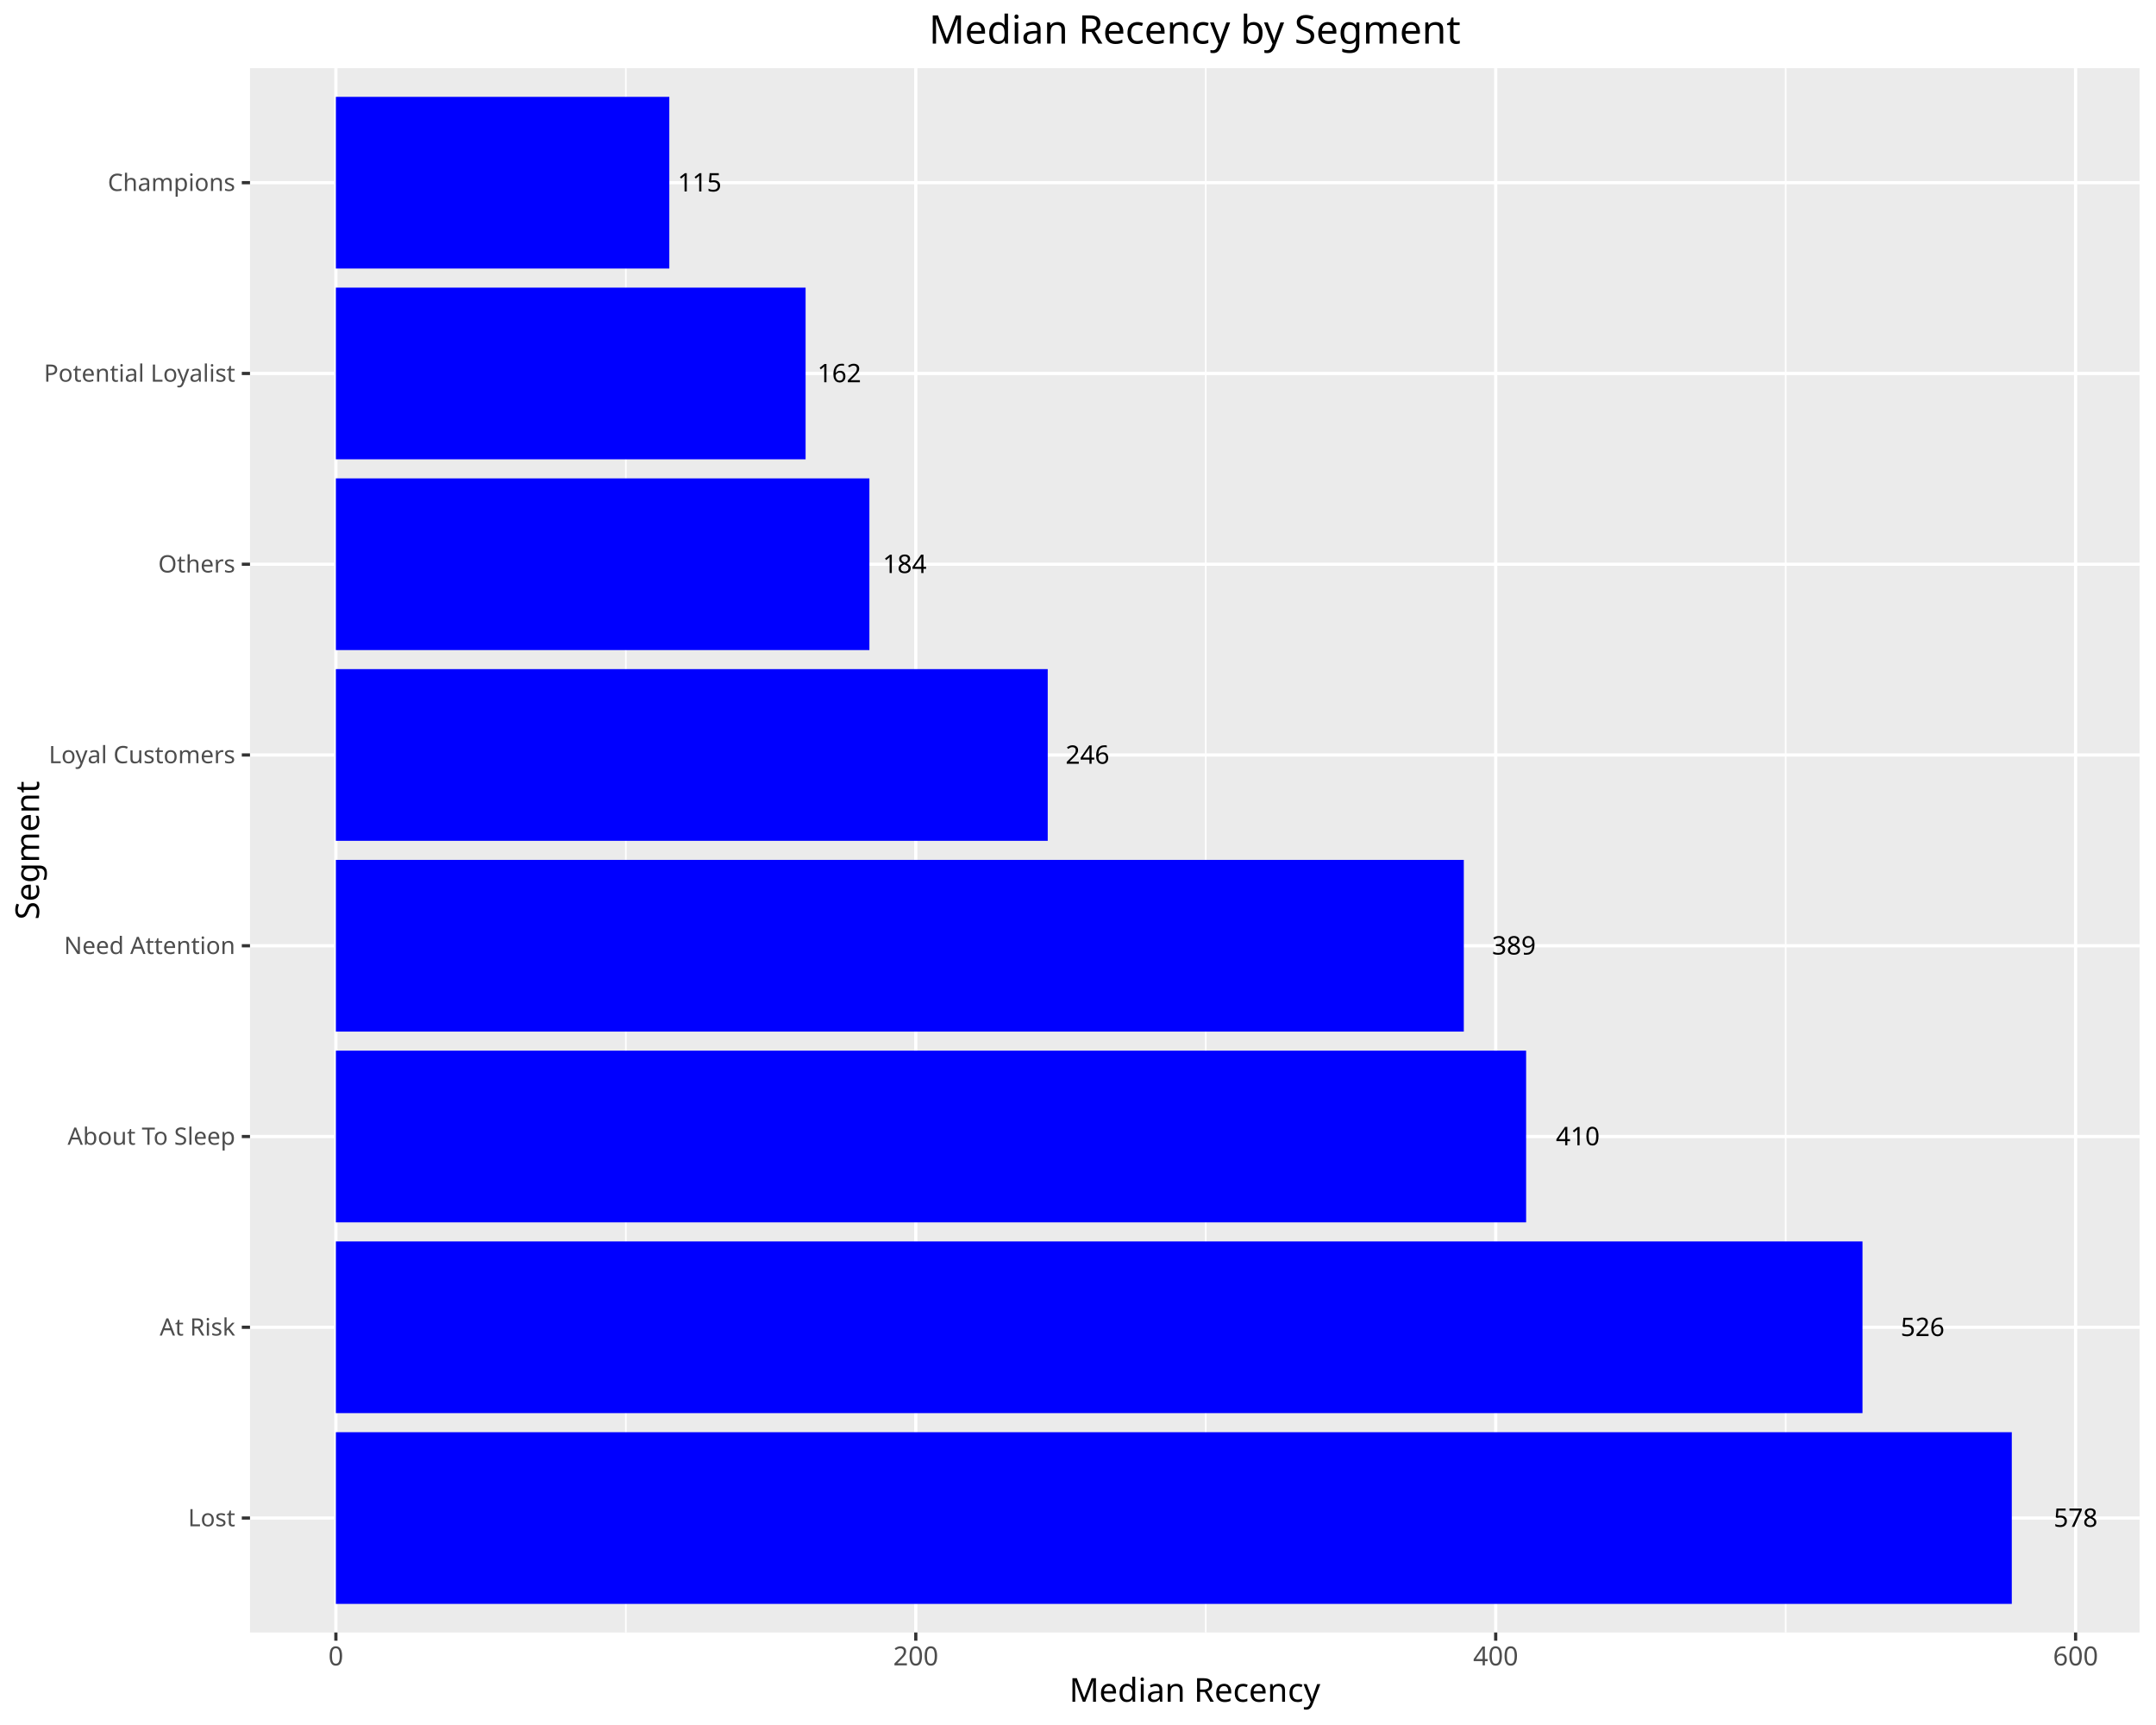
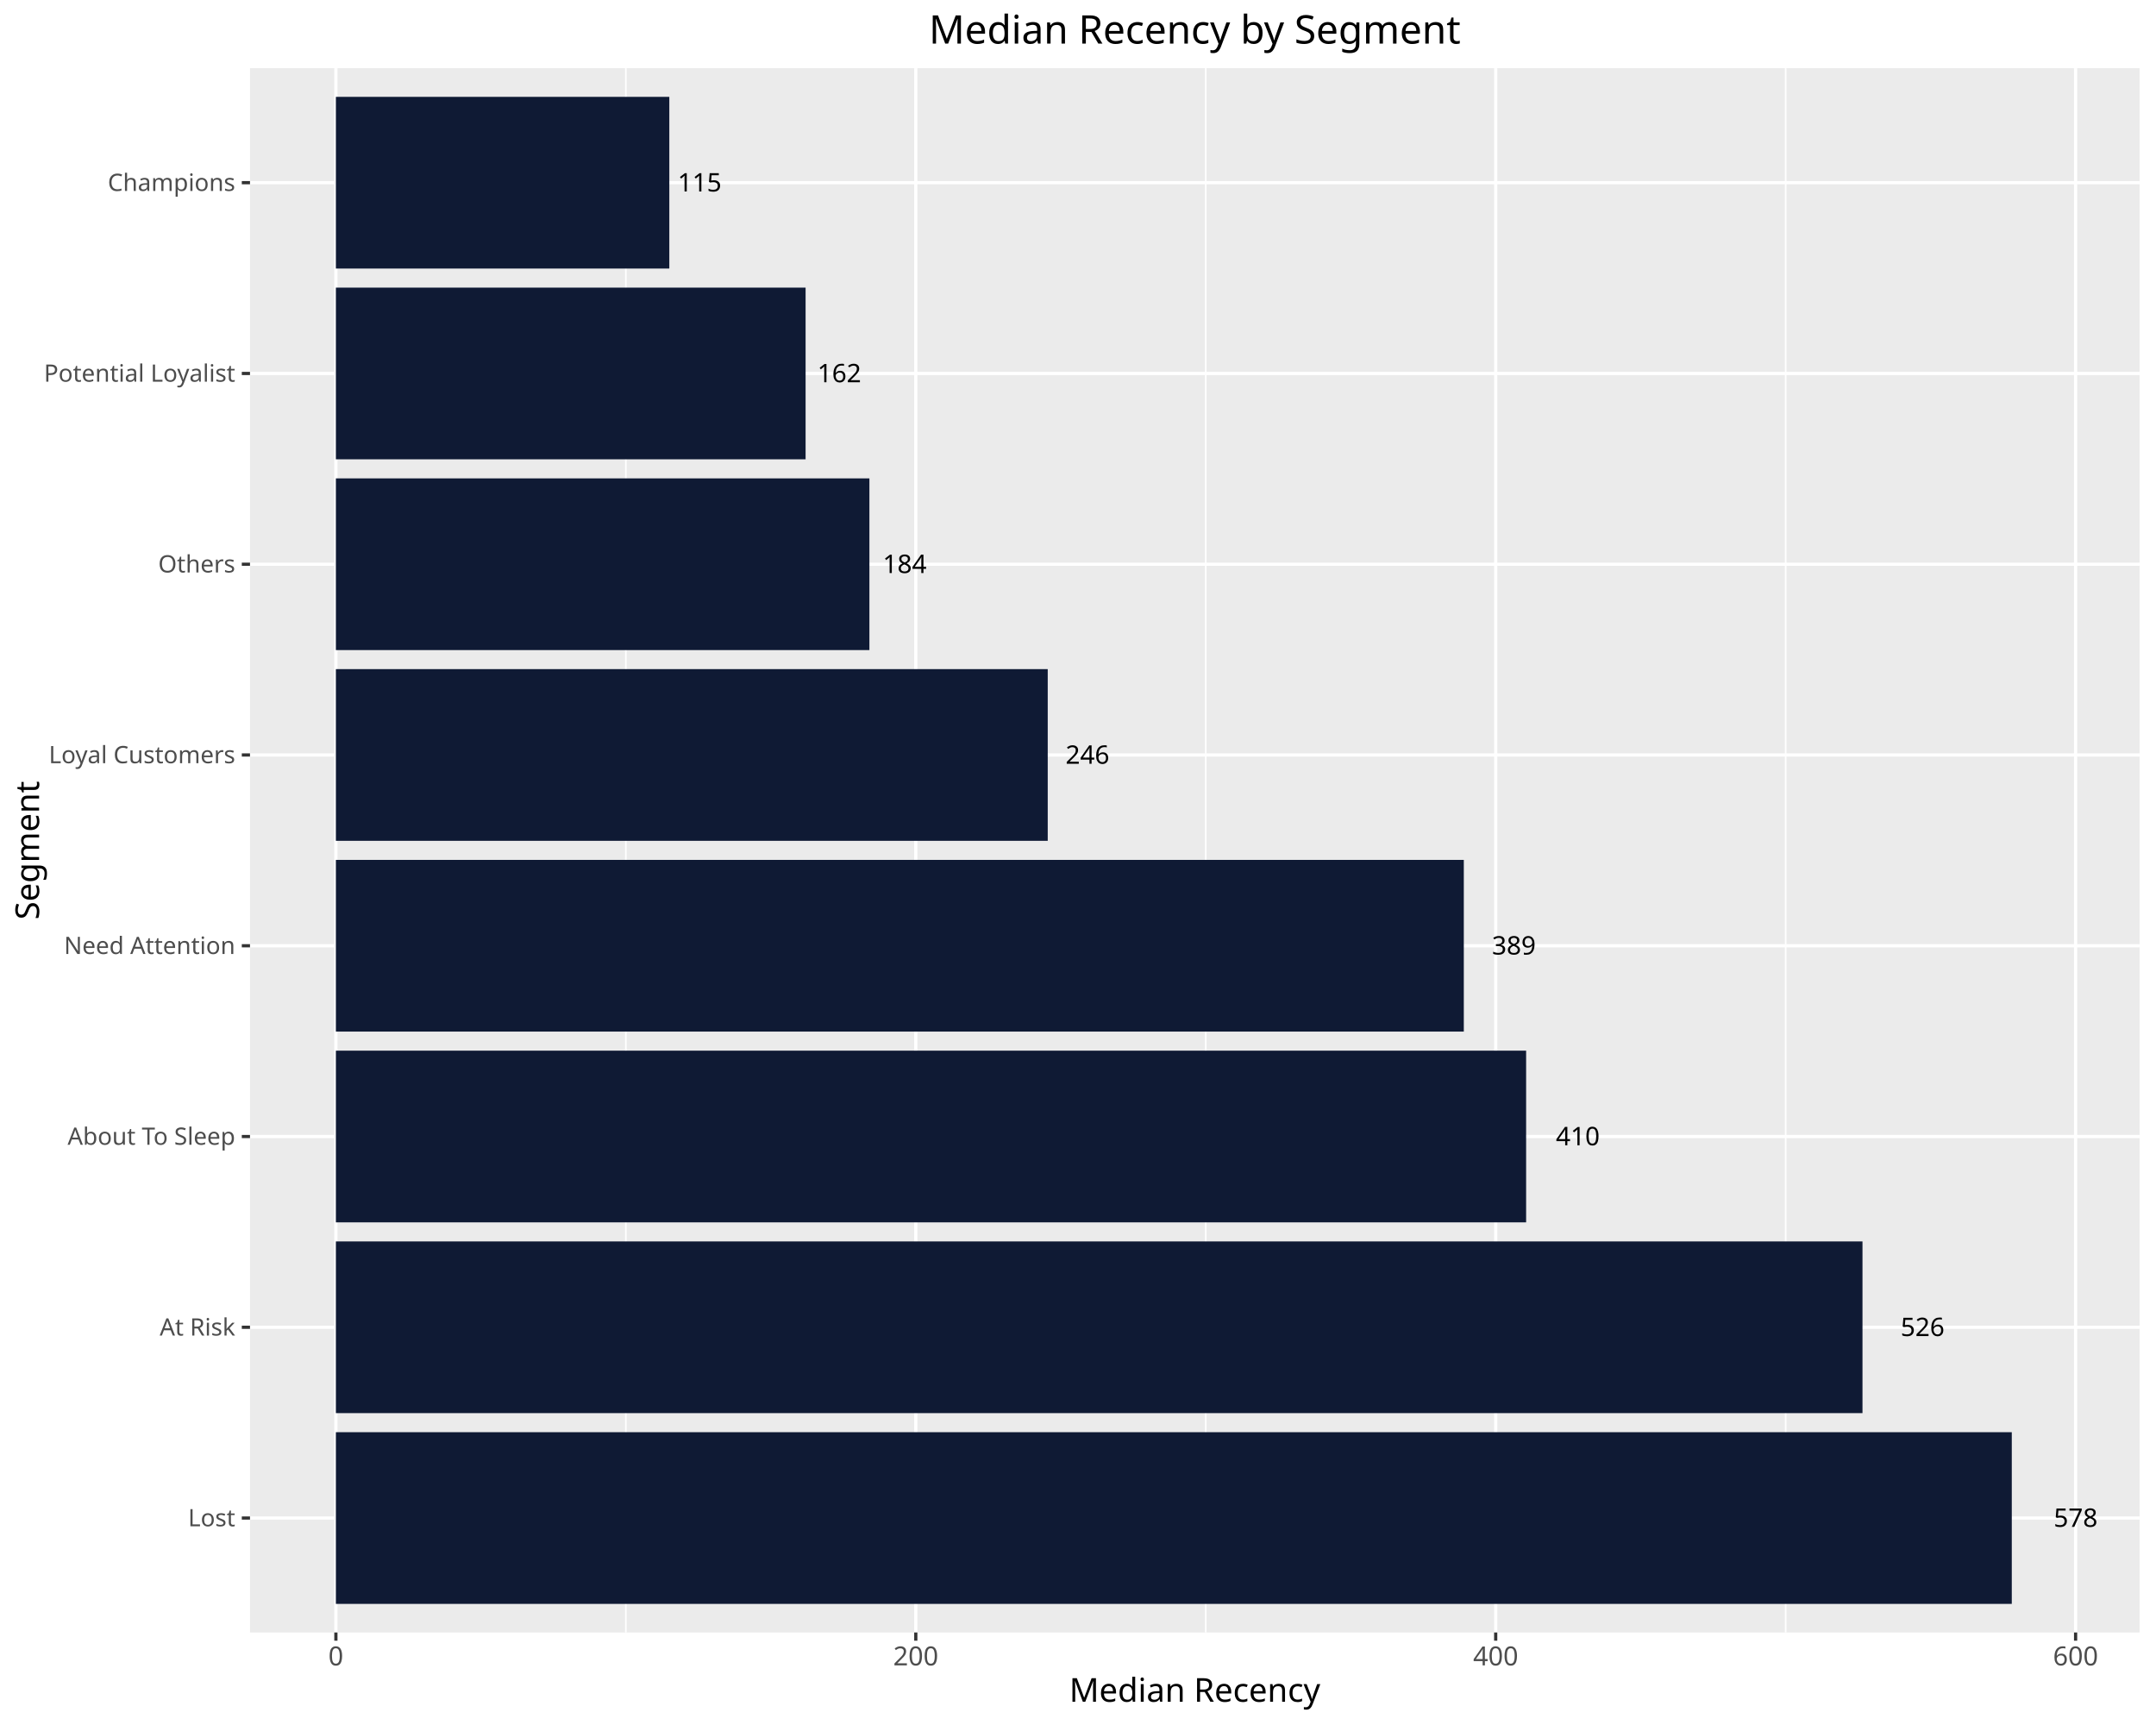
<svg xmlns="http://www.w3.org/2000/svg" class="svglite" data-engine-version="2.0" width="720.00pt" height="576.00pt" viewBox="0 0 720.00 576.00">
  <defs>
    <style type="text/css">
    .svglite line, .svglite polyline, .svglite polygon, .svglite path, .svglite rect, .svglite circle {
      fill: none;
      stroke: #000000;
      stroke-linecap: round;
      stroke-linejoin: round;
      stroke-miterlimit: 10.00;
    }
  </style>
  </defs>
  <rect width="100%" height="100%" style="stroke: none; fill: #FFFFFF;" />
  <defs>
    <clipPath id="cpMC4wMHw3MjAuMDB8MC4wMHw1NzYuMDA=">
      <rect x="0.00" y="0.00" width="720.00" height="576.00" />
    </clipPath>
  </defs>
  <g clip-path="url(#cpMC4wMHw3MjAuMDB8MC4wMHw1NzYuMDA=)">
    <rect x="0.00" y="0.00" width="720.00" height="576.00" style="stroke-width: 1.07; stroke: #FFFFFF; fill: #FFFFFF;" />
  </g>
  <defs>
    <clipPath id="cpODMuNDl8NzE0LjUyfDIyLjc4fDU0NS4xMQ==">
      <rect x="83.49" y="22.78" width="631.03" height="522.33" />
    </clipPath>
  </defs>
  <g clip-path="url(#cpODMuNDl8NzE0LjUyfDIyLjc4fDU0NS4xMQ==)">
    <rect x="83.49" y="22.78" width="631.03" height="522.33" style="stroke-width: 1.07; stroke: none; fill: #EBEBEB;" />
    <polyline points="209.00,545.11 209.00,22.78 " style="stroke-width: 0.53; stroke: #FFFFFF; stroke-linecap: butt;" />
    <polyline points="402.66,545.11 402.66,22.78 " style="stroke-width: 0.53; stroke: #FFFFFF; stroke-linecap: butt;" />
    <polyline points="596.32,545.11 596.32,22.78 " style="stroke-width: 0.53; stroke: #FFFFFF; stroke-linecap: butt;" />
    <polyline points="83.49,506.89 714.52,506.89 " style="stroke-width: 1.07; stroke: #FFFFFF; stroke-linecap: butt;" />
    <polyline points="83.49,443.19 714.52,443.19 " style="stroke-width: 1.07; stroke: #FFFFFF; stroke-linecap: butt;" />
    <polyline points="83.49,379.50 714.52,379.50 " style="stroke-width: 1.07; stroke: #FFFFFF; stroke-linecap: butt;" />
    <polyline points="83.49,315.80 714.52,315.80 " style="stroke-width: 1.07; stroke: #FFFFFF; stroke-linecap: butt;" />
    <polyline points="83.49,252.10 714.52,252.10 " style="stroke-width: 1.07; stroke: #FFFFFF; stroke-linecap: butt;" />
    <polyline points="83.49,188.40 714.52,188.40 " style="stroke-width: 1.07; stroke: #FFFFFF; stroke-linecap: butt;" />
    <polyline points="83.49,124.70 714.52,124.70 " style="stroke-width: 1.07; stroke: #FFFFFF; stroke-linecap: butt;" />
    <polyline points="83.49,61.00 714.52,61.00 " style="stroke-width: 1.07; stroke: #FFFFFF; stroke-linecap: butt;" />
    <polyline points="112.17,545.11 112.17,22.78 " style="stroke-width: 1.07; stroke: #FFFFFF; stroke-linecap: butt;" />
    <polyline points="305.83,545.11 305.83,22.78 " style="stroke-width: 1.07; stroke: #FFFFFF; stroke-linecap: butt;" />
    <polyline points="499.49,545.11 499.49,22.78 " style="stroke-width: 1.07; stroke: #FFFFFF; stroke-linecap: butt;" />
    <polyline points="693.15,545.11 693.15,22.78 " style="stroke-width: 1.07; stroke: #FFFFFF; stroke-linecap: butt;" />
-     <rect x="112.17" y="32.34" width="111.35" height="57.33" style="stroke-width: 1.07; stroke: none; stroke-linecap: butt; stroke-linejoin: miter; fill: #0000FF;" />
-     <rect x="112.17" y="96.04" width="156.86" height="57.33" style="stroke-width: 1.07; stroke: none; stroke-linecap: butt; stroke-linejoin: miter; fill: #0000FF;" />
-     <rect x="112.17" y="159.74" width="178.17" height="57.33" style="stroke-width: 1.07; stroke: none; stroke-linecap: butt; stroke-linejoin: miter; fill: #0000FF;" />
-     <rect x="112.17" y="223.43" width="237.72" height="57.33" style="stroke-width: 1.07; stroke: none; stroke-linecap: butt; stroke-linejoin: miter; fill: #0000FF;" />
-     <rect x="112.17" y="287.13" width="376.67" height="57.33" style="stroke-width: 1.07; stroke: none; stroke-linecap: butt; stroke-linejoin: miter; fill: #0000FF;" />
-     <rect x="112.17" y="350.83" width="397.48" height="57.33" style="stroke-width: 1.07; stroke: none; stroke-linecap: butt; stroke-linejoin: miter; fill: #0000FF;" />
-     <rect x="112.17" y="414.53" width="509.81" height="57.33" style="stroke-width: 1.07; stroke: none; stroke-linecap: butt; stroke-linejoin: miter; fill: #0000FF;" />
-     <rect x="112.17" y="478.23" width="559.67" height="57.33" style="stroke-width: 1.07; stroke: none; stroke-linecap: butt; stroke-linejoin: miter; fill: #0000FF;" />
+     <rect x="112.17" y="32.34" width="111.35" height="57.33" style="stroke-width: 1.07; stroke: none; stroke-linecap: butt; stroke-linejoin: miter; fill: #0F1A34;" />
+     <rect x="112.17" y="96.04" width="156.86" height="57.33" style="stroke-width: 1.07; stroke: none; stroke-linecap: butt; stroke-linejoin: miter; fill: #0F1A34;" />
+     <rect x="112.17" y="159.74" width="178.17" height="57.33" style="stroke-width: 1.07; stroke: none; stroke-linecap: butt; stroke-linejoin: miter; fill: #0F1A34;" />
+     <rect x="112.17" y="223.43" width="237.72" height="57.33" style="stroke-width: 1.07; stroke: none; stroke-linecap: butt; stroke-linejoin: miter; fill: #0F1A34;" />
+     <rect x="112.17" y="287.13" width="376.67" height="57.33" style="stroke-width: 1.07; stroke: none; stroke-linecap: butt; stroke-linejoin: miter; fill: #0F1A34;" />
+     <rect x="112.17" y="350.83" width="397.48" height="57.33" style="stroke-width: 1.07; stroke: none; stroke-linecap: butt; stroke-linejoin: miter; fill: #0F1A34;" />
+     <rect x="112.17" y="414.53" width="509.81" height="57.33" style="stroke-width: 1.07; stroke: none; stroke-linecap: butt; stroke-linejoin: miter; fill: #0F1A34;" />
+     <rect x="112.17" y="478.23" width="559.67" height="57.33" style="stroke-width: 1.07; stroke: none; stroke-linecap: butt; stroke-linejoin: miter; fill: #0F1A34;" />
    <text x="226.31" y="63.94" style="font-size: 8.54px; font-family: sans;" textLength="14.24px" lengthAdjust="spacingAndGlyphs">115</text>
    <text x="272.96" y="127.64" style="font-size: 8.54px; font-family: sans;" textLength="14.24px" lengthAdjust="spacingAndGlyphs">162</text>
    <text x="294.79" y="191.34" style="font-size: 8.54px; font-family: sans;" textLength="14.24px" lengthAdjust="spacingAndGlyphs">184</text>
    <text x="355.83" y="255.04" style="font-size: 8.54px; font-family: sans;" textLength="14.24px" lengthAdjust="spacingAndGlyphs">246</text>
    <text x="498.25" y="318.73" style="font-size: 8.54px; font-family: sans;" textLength="14.24px" lengthAdjust="spacingAndGlyphs">389</text>
    <text x="519.59" y="382.43" style="font-size: 8.54px; font-family: sans;" textLength="14.24px" lengthAdjust="spacingAndGlyphs">410</text>
    <text x="634.72" y="446.13" style="font-size: 8.54px; font-family: sans;" textLength="14.24px" lengthAdjust="spacingAndGlyphs">526</text>
    <text x="685.84" y="509.83" style="font-size: 8.54px; font-family: sans;" textLength="14.24px" lengthAdjust="spacingAndGlyphs">578</text>
  </g>
  <g clip-path="url(#cpMC4wMHw3MjAuMDB8MC4wMHw1NzYuMDA=)">
    <text x="78.56" y="509.65" text-anchor="end" style="font-size: 8.00px; fill: #4D4D4D; font-family: sans;" textLength="15.12px" lengthAdjust="spacingAndGlyphs">Lost</text>
    <text x="78.56" y="445.95" text-anchor="end" style="font-size: 8.00px; fill: #4D4D4D; font-family: sans;" textLength="25.34px" lengthAdjust="spacingAndGlyphs">At Risk</text>
    <text x="78.56" y="382.25" text-anchor="end" style="font-size: 8.00px; fill: #4D4D4D; font-family: sans;" textLength="55.15px" lengthAdjust="spacingAndGlyphs">About To Sleep</text>
    <text x="78.56" y="318.55" text-anchor="end" style="font-size: 8.00px; fill: #4D4D4D; font-family: sans;" textLength="52.93px" lengthAdjust="spacingAndGlyphs">Need Attention</text>
    <text x="78.56" y="254.85" text-anchor="end" style="font-size: 8.00px; fill: #4D4D4D; font-family: sans;" textLength="60.04px" lengthAdjust="spacingAndGlyphs">Loyal Customers</text>
    <text x="78.56" y="191.15" text-anchor="end" style="font-size: 8.00px; fill: #4D4D4D; font-family: sans;" textLength="24.01px" lengthAdjust="spacingAndGlyphs">Others</text>
    <text x="78.56" y="127.45" text-anchor="end" style="font-size: 8.00px; fill: #4D4D4D; font-family: sans;" textLength="60.48px" lengthAdjust="spacingAndGlyphs">Potential Loyalist</text>
    <text x="78.56" y="63.76" text-anchor="end" style="font-size: 8.00px; fill: #4D4D4D; font-family: sans;" textLength="40.47px" lengthAdjust="spacingAndGlyphs">Champions</text>
    <polyline points="80.75,506.89 83.49,506.89 " style="stroke-width: 1.07; stroke: #333333; stroke-linecap: butt;" />
    <polyline points="80.75,443.19 83.49,443.19 " style="stroke-width: 1.07; stroke: #333333; stroke-linecap: butt;" />
    <polyline points="80.75,379.50 83.49,379.50 " style="stroke-width: 1.07; stroke: #333333; stroke-linecap: butt;" />
    <polyline points="80.75,315.80 83.49,315.80 " style="stroke-width: 1.07; stroke: #333333; stroke-linecap: butt;" />
    <polyline points="80.75,252.10 83.49,252.10 " style="stroke-width: 1.07; stroke: #333333; stroke-linecap: butt;" />
    <polyline points="80.75,188.40 83.49,188.40 " style="stroke-width: 1.07; stroke: #333333; stroke-linecap: butt;" />
    <polyline points="80.75,124.70 83.49,124.70 " style="stroke-width: 1.07; stroke: #333333; stroke-linecap: butt;" />
    <polyline points="80.75,61.00 83.49,61.00 " style="stroke-width: 1.07; stroke: #333333; stroke-linecap: butt;" />
    <polyline points="112.17,547.85 112.17,545.11 " style="stroke-width: 1.07; stroke: #333333; stroke-linecap: butt;" />
    <polyline points="305.83,547.85 305.83,545.11 " style="stroke-width: 1.07; stroke: #333333; stroke-linecap: butt;" />
    <polyline points="499.49,547.85 499.49,545.11 " style="stroke-width: 1.07; stroke: #333333; stroke-linecap: butt;" />
    <polyline points="693.15,547.85 693.15,545.11 " style="stroke-width: 1.07; stroke: #333333; stroke-linecap: butt;" />
    <text x="112.17" y="556.10" text-anchor="middle" style="font-size: 8.80px; fill: #4D4D4D; font-family: sans;" textLength="4.89px" lengthAdjust="spacingAndGlyphs">0</text>
    <text x="305.83" y="556.10" text-anchor="middle" style="font-size: 8.80px; fill: #4D4D4D; font-family: sans;" textLength="14.68px" lengthAdjust="spacingAndGlyphs">200</text>
    <text x="499.49" y="556.10" text-anchor="middle" style="font-size: 8.80px; fill: #4D4D4D; font-family: sans;" textLength="14.68px" lengthAdjust="spacingAndGlyphs">400</text>
    <text x="693.15" y="556.10" text-anchor="middle" style="font-size: 8.80px; fill: #4D4D4D; font-family: sans;" textLength="14.68px" lengthAdjust="spacingAndGlyphs">600</text>
    <text x="399.00" y="568.24" text-anchor="middle" style="font-size: 11.00px; font-family: sans;" textLength="81.95px" lengthAdjust="spacingAndGlyphs">Median Recency</text>
    <text transform="translate(13.05,283.95) rotate(-90)" text-anchor="middle" style="font-size: 11.00px; font-family: sans;" textLength="44.04px" lengthAdjust="spacingAndGlyphs">Segment</text>
    <text x="399.00" y="14.56" text-anchor="middle" style="font-size: 13.20px; font-family: sans;" textLength="176.13px" lengthAdjust="spacingAndGlyphs">Median Recency  by Segment</text>
  </g>
</svg>
